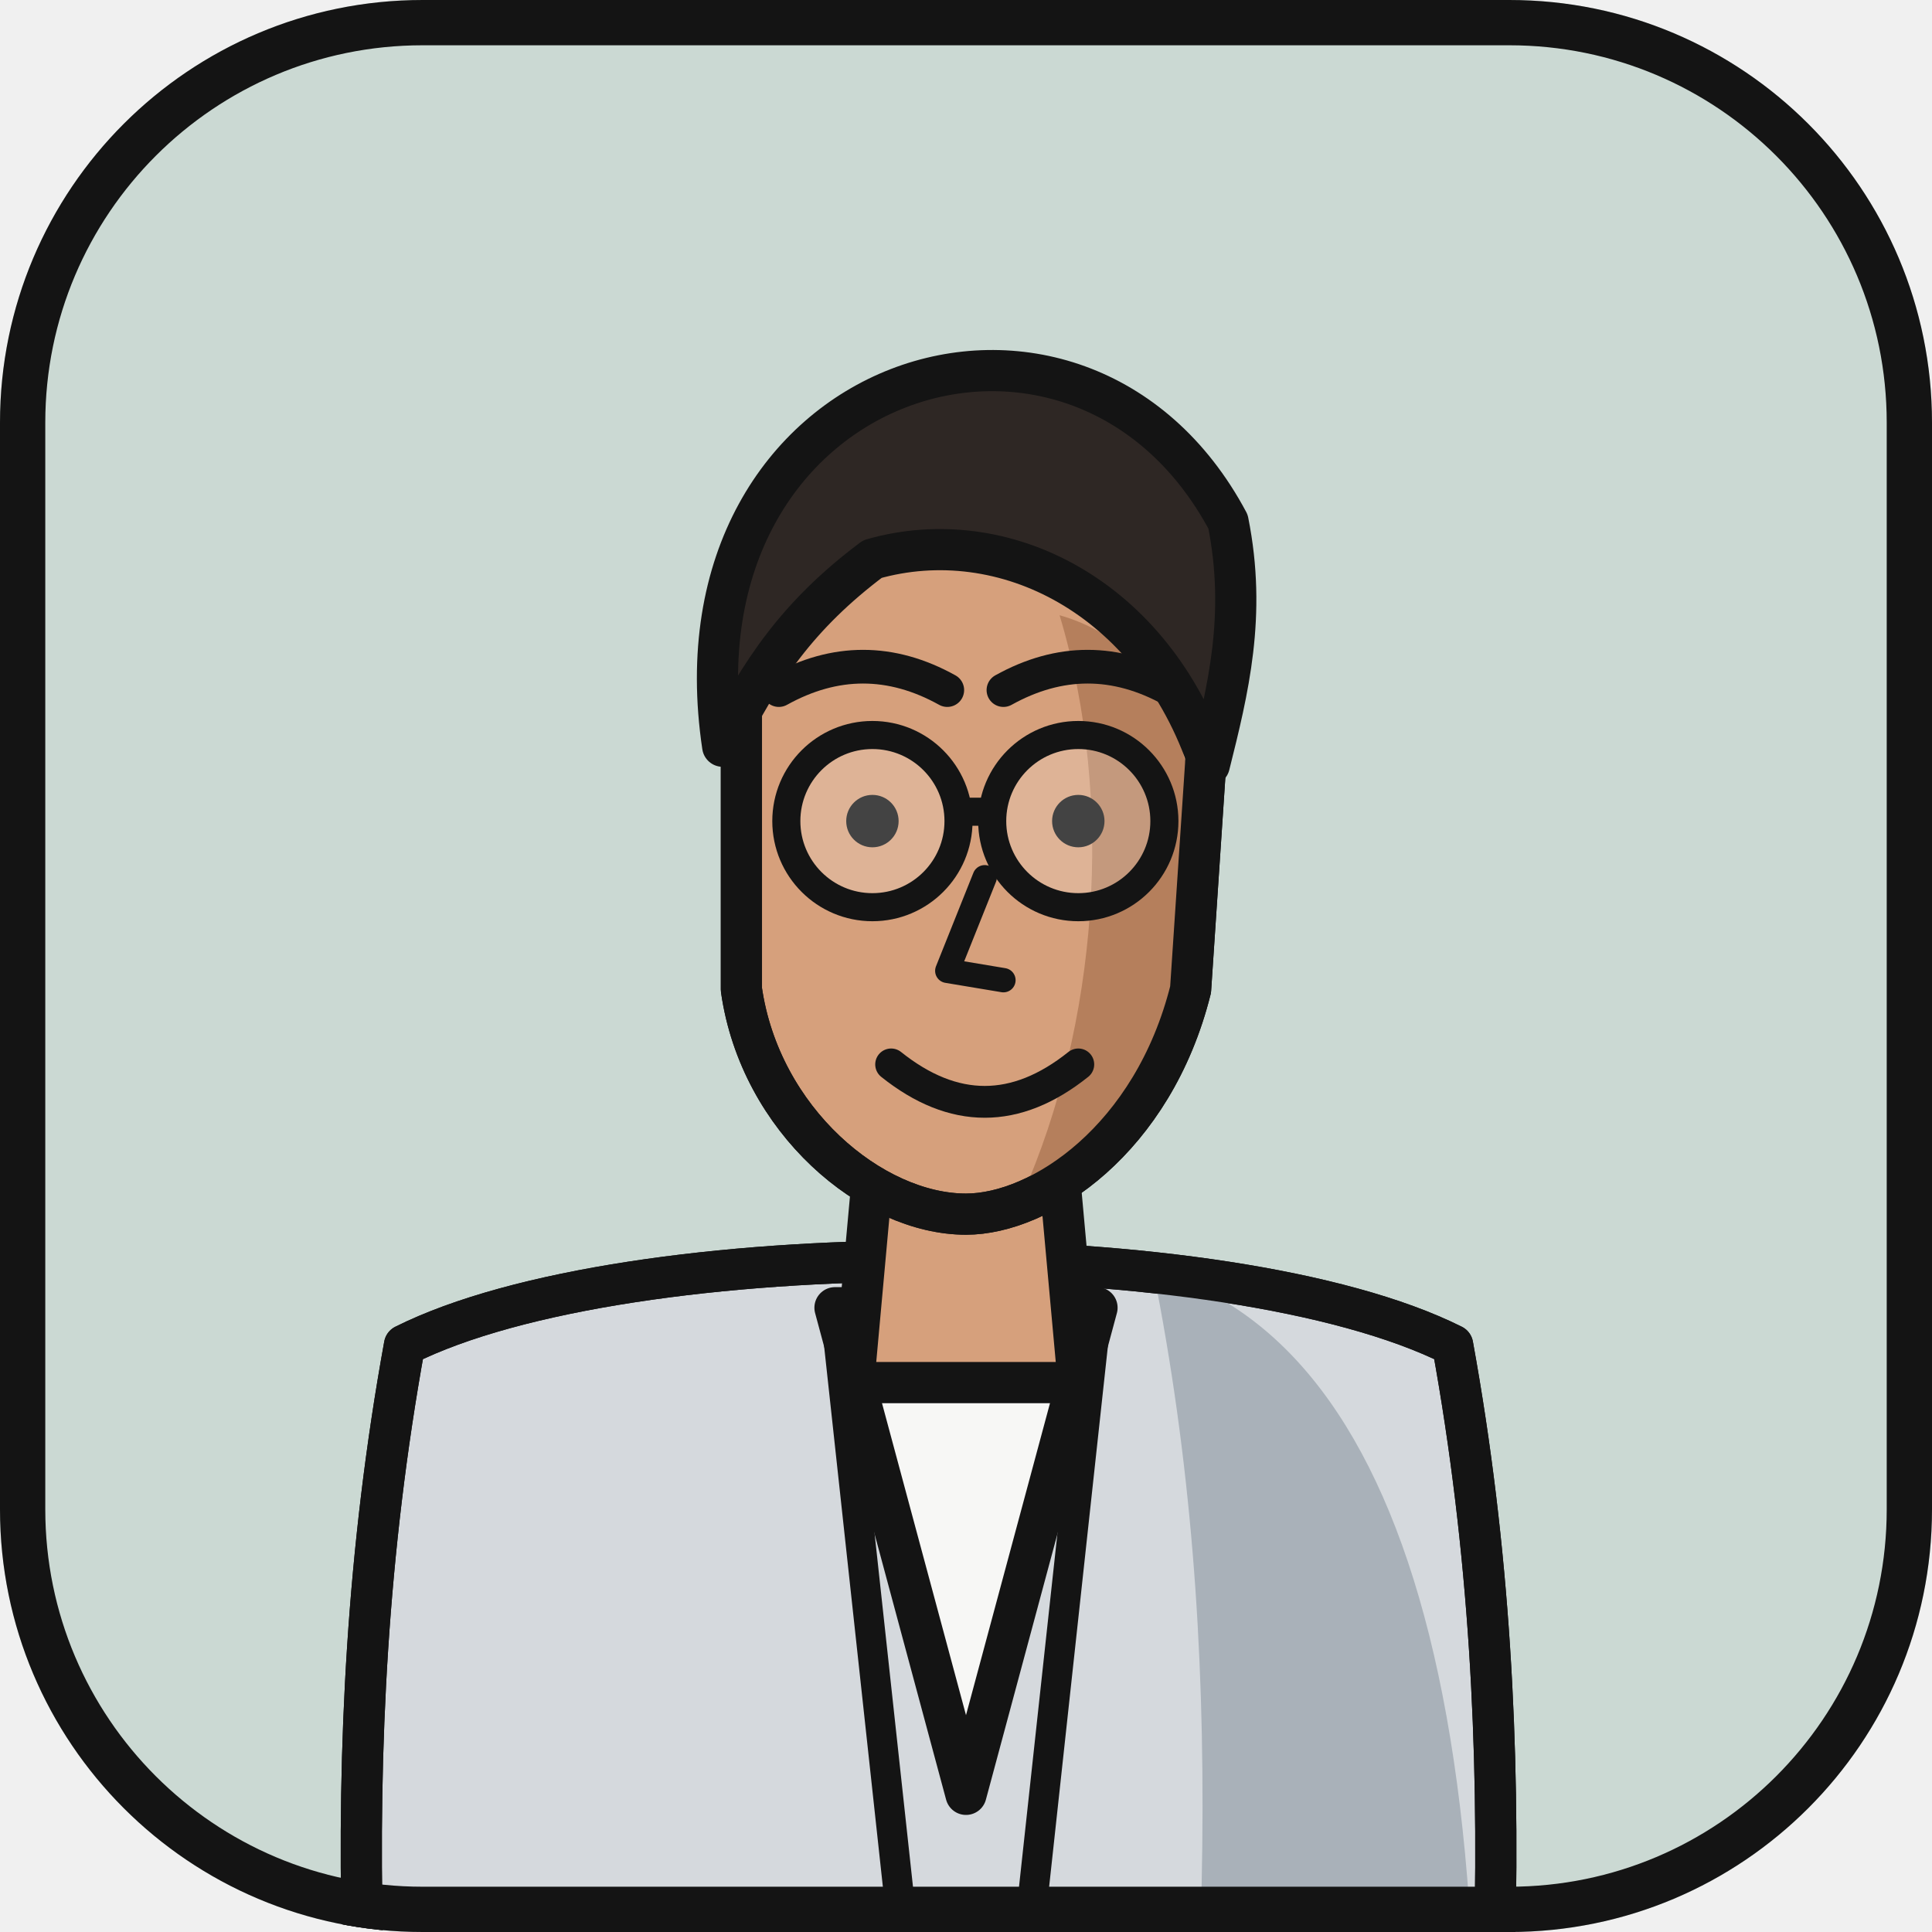
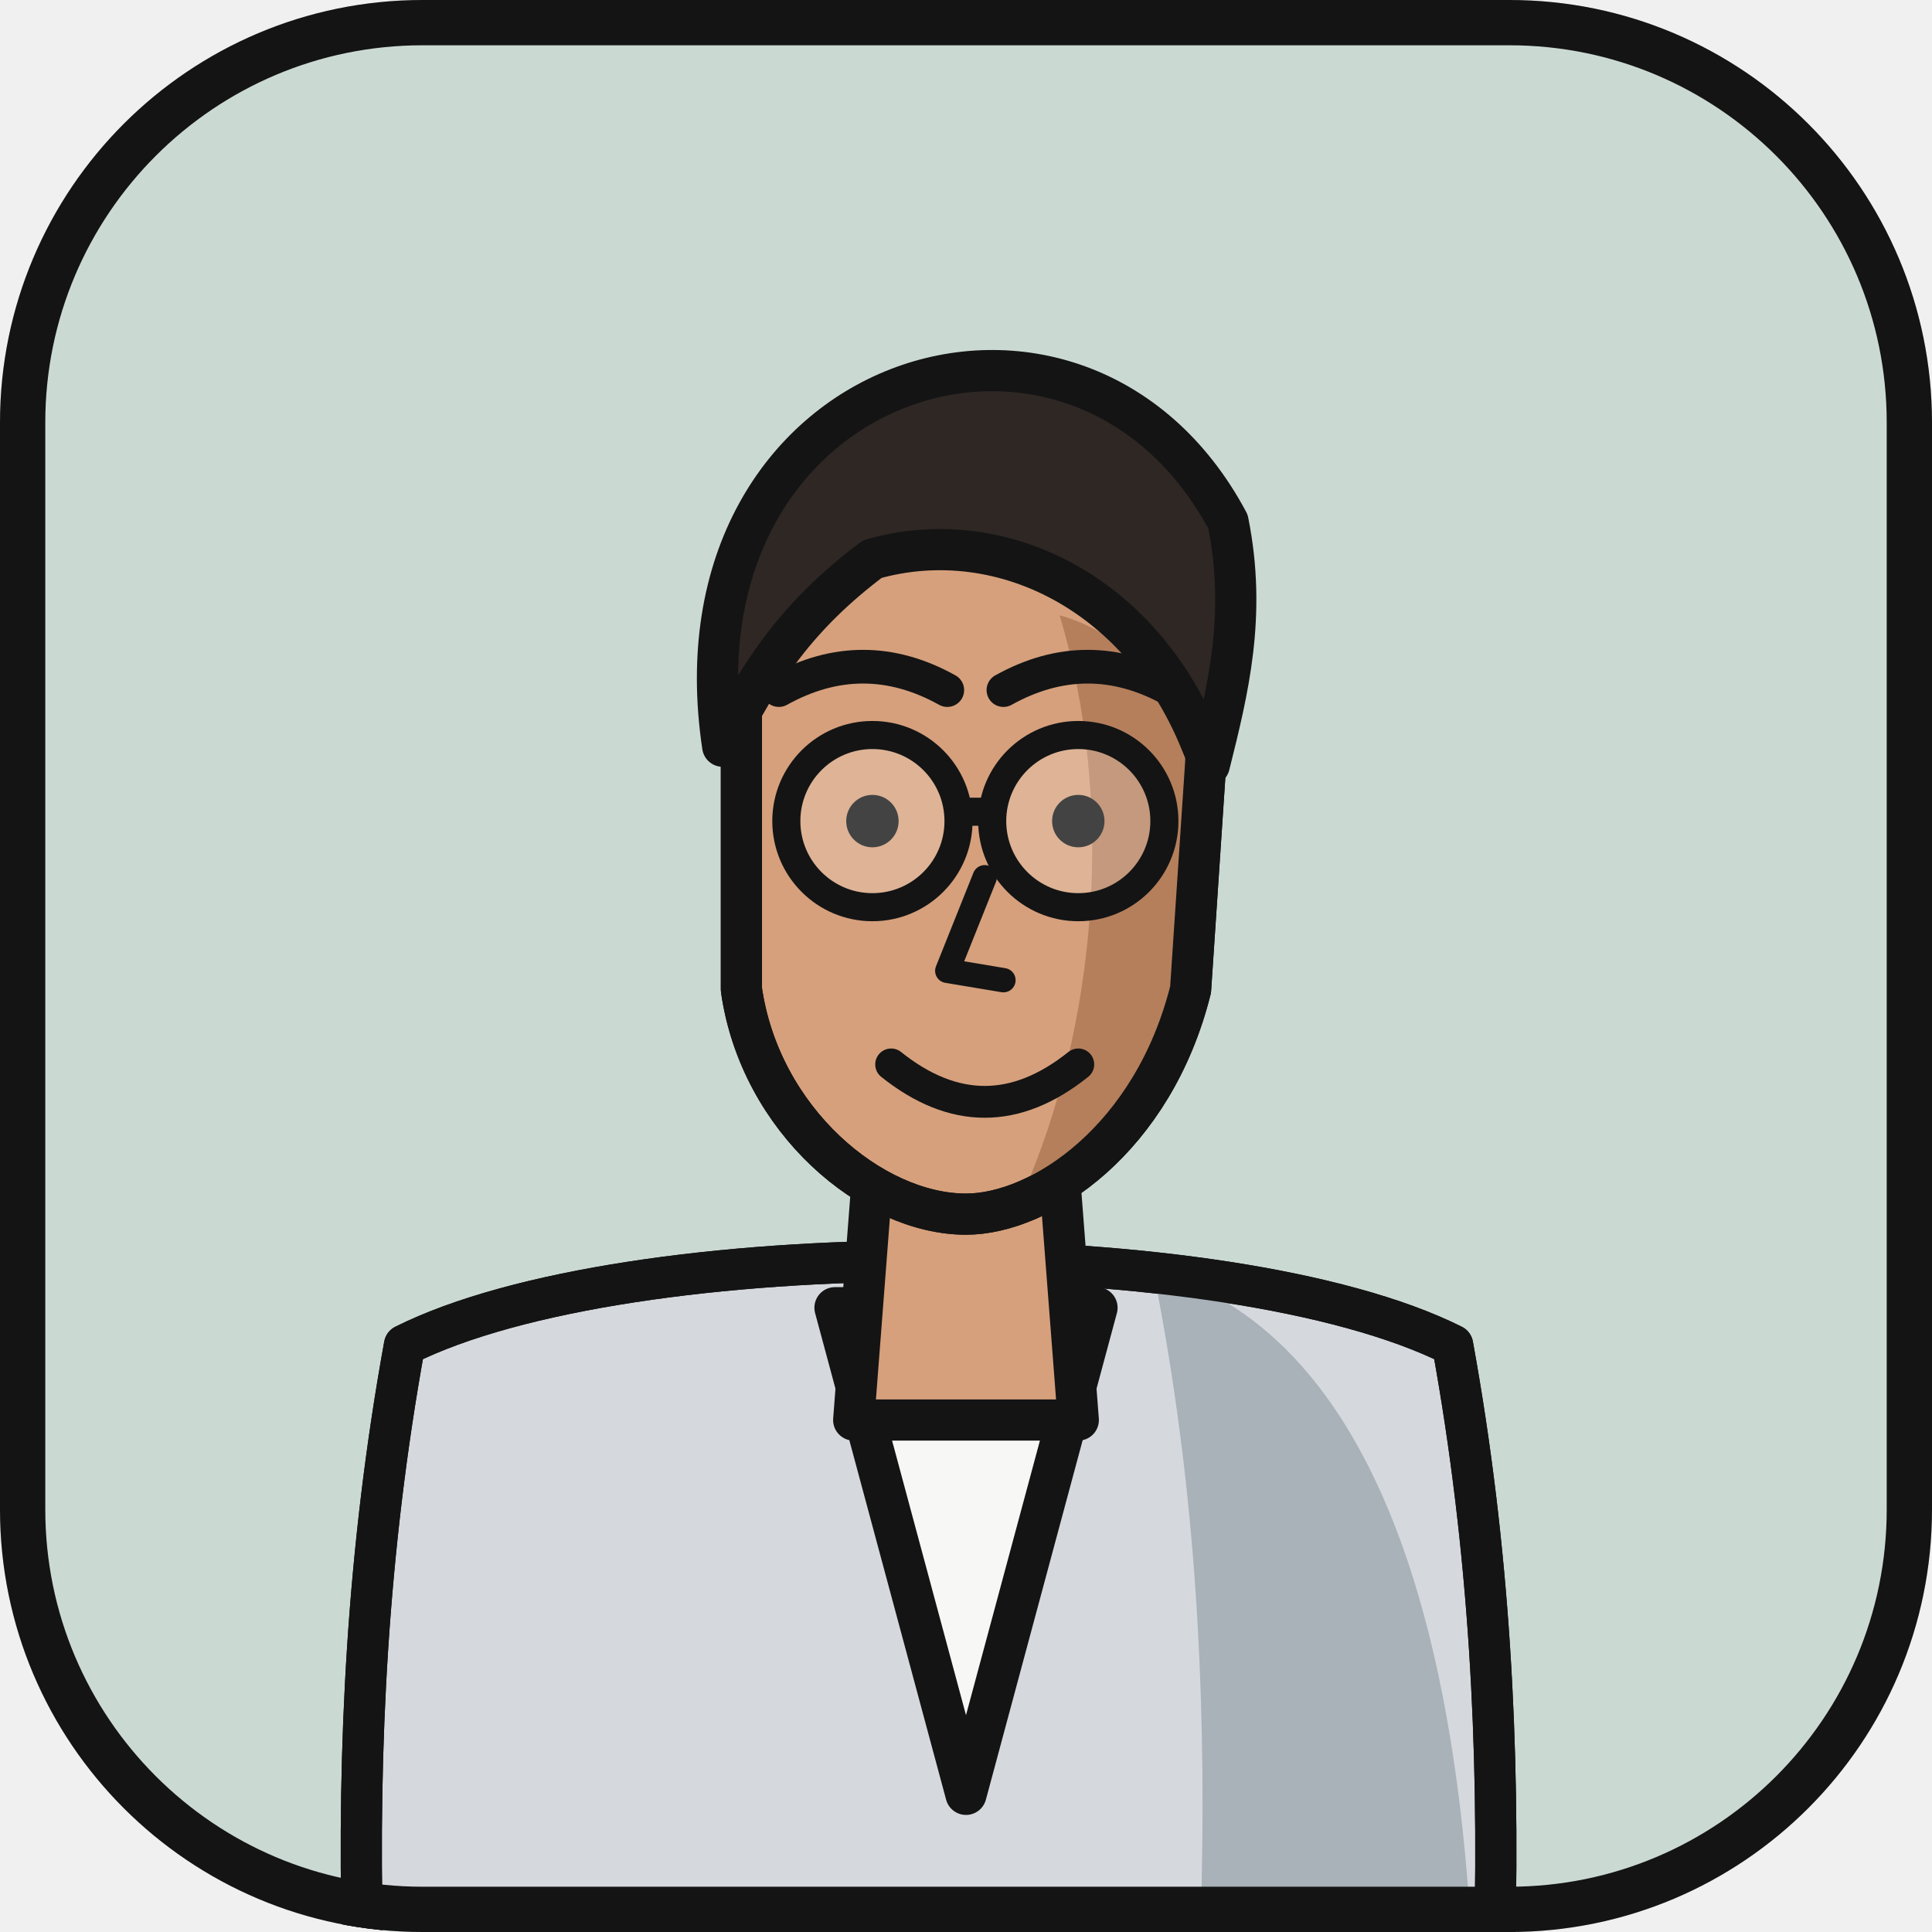
<svg xmlns="http://www.w3.org/2000/svg" viewBox="0 0 64 64" width="64" height="64" role="img" aria-label="James, CTO">
  <defs>
    <clipPath id="cw-james">
      <rect width="64" height="64" rx="14" />
    </clipPath>
  </defs>
  <rect width="64" height="64" rx="14" fill="#CBD9D3" />
  <g clip-path="url(#cw-james)">
    <g transform="translate(32 145) scale(0.62)" stroke="#141414" stroke-width="2.2" stroke-linejoin="round" stroke-linecap="round">
      <path d="M-30,-162 C-34,-140 -32,-120 -30,-100 L26,-100 C28,-120 30,-140 26,-162 C14,-168 -18,-168 -30,-162 Z" fill="#D5D9DD" />
      <path d="M10,-166 C24,-162 30,-140 26,-100 L10,-100 C13,-126 14,-146 10,-166 Z" fill="#A9B1B9" stroke="none" />
      <path d="M-30,-162 C-34,-140 -32,-120 -30,-100 L26,-100 C28,-120 30,-140 26,-162 C14,-168 -18,-168 -30,-162 Z" fill="none" />
      <path d="M-7,-164 L0,-138 L7,-164 Z" fill="#F7F7F5" />
-       <path d="M-7,-164 L-2,-118 M7,-164 L2,-118" fill="none" stroke-width="1.6" />
-       <path d="M-5,-171 L5,-171 L6,-160 L-6,-160 Z" fill="#D6A07C" />
+       <path d="M-5,-171 L5,-171 L6,-158 L-6,-158 Z" fill="#D6A07C" />
      <path d="M-12,-196 C-13,-211 12,-213 13,-196 L12,-181 C10,-173 4,-169 0,-169 C-5,-169 -11,-174 -12,-181 Z" fill="#D6A07C" />
      <path d="M5,-201 C12,-199 13,-191 12,-181 C10,-174 6,-171 3,-170 C7,-179 8,-191 5,-201 Z" fill="#B57F5C" stroke="none" />
      <path d="M-12,-196 C-13,-211 12,-213 13,-196 L12,-181 C10,-173 4,-169 0,-169 C-5,-169 -11,-174 -12,-181 Z" fill="none" />
      <path d="M-13,-194 C-16,-214 6,-221 14,-206 C15,-201 14,-197 13,-193 C10,-202 2,-206 -5,-204 C-9,-201 -11,-198 -13,-194 Z" fill="#2E2724" />
      <path d="M-10,-197 Q-5.5,-199.5 -1,-197 M2,-197 Q6.5,-199.5 11,-197" fill="none" stroke-width="1.8" />
      <circle cx="-5" cy="-190" r="1.4" fill="#141414" stroke="none" />
      <circle cx="6" cy="-190" r="1.4" fill="#141414" stroke="none" />
      <circle cx="-5" cy="-190" r="4.6" fill="#FFFFFF" fill-opacity="0.2" stroke-width="1.5" />
      <circle cx="6" cy="-190" r="4.6" fill="#FFFFFF" fill-opacity="0.2" stroke-width="1.5" />
      <path d="M-0.4,-190.5 L1.4,-190.5" fill="none" stroke-width="1.5" />
      <path d="M1,-187 L-1,-182 L2,-181.5" fill="none" stroke-width="1.3" />
      <path d="M-4,-177 Q1,-173 6,-177" fill="none" stroke-width="1.7" />
    </g>
  </g>
  <rect x="0.75" y="0.75" width="62.5" height="62.5" rx="13.25" fill="none" stroke="#141414" stroke-width="1.5" />
</svg>
